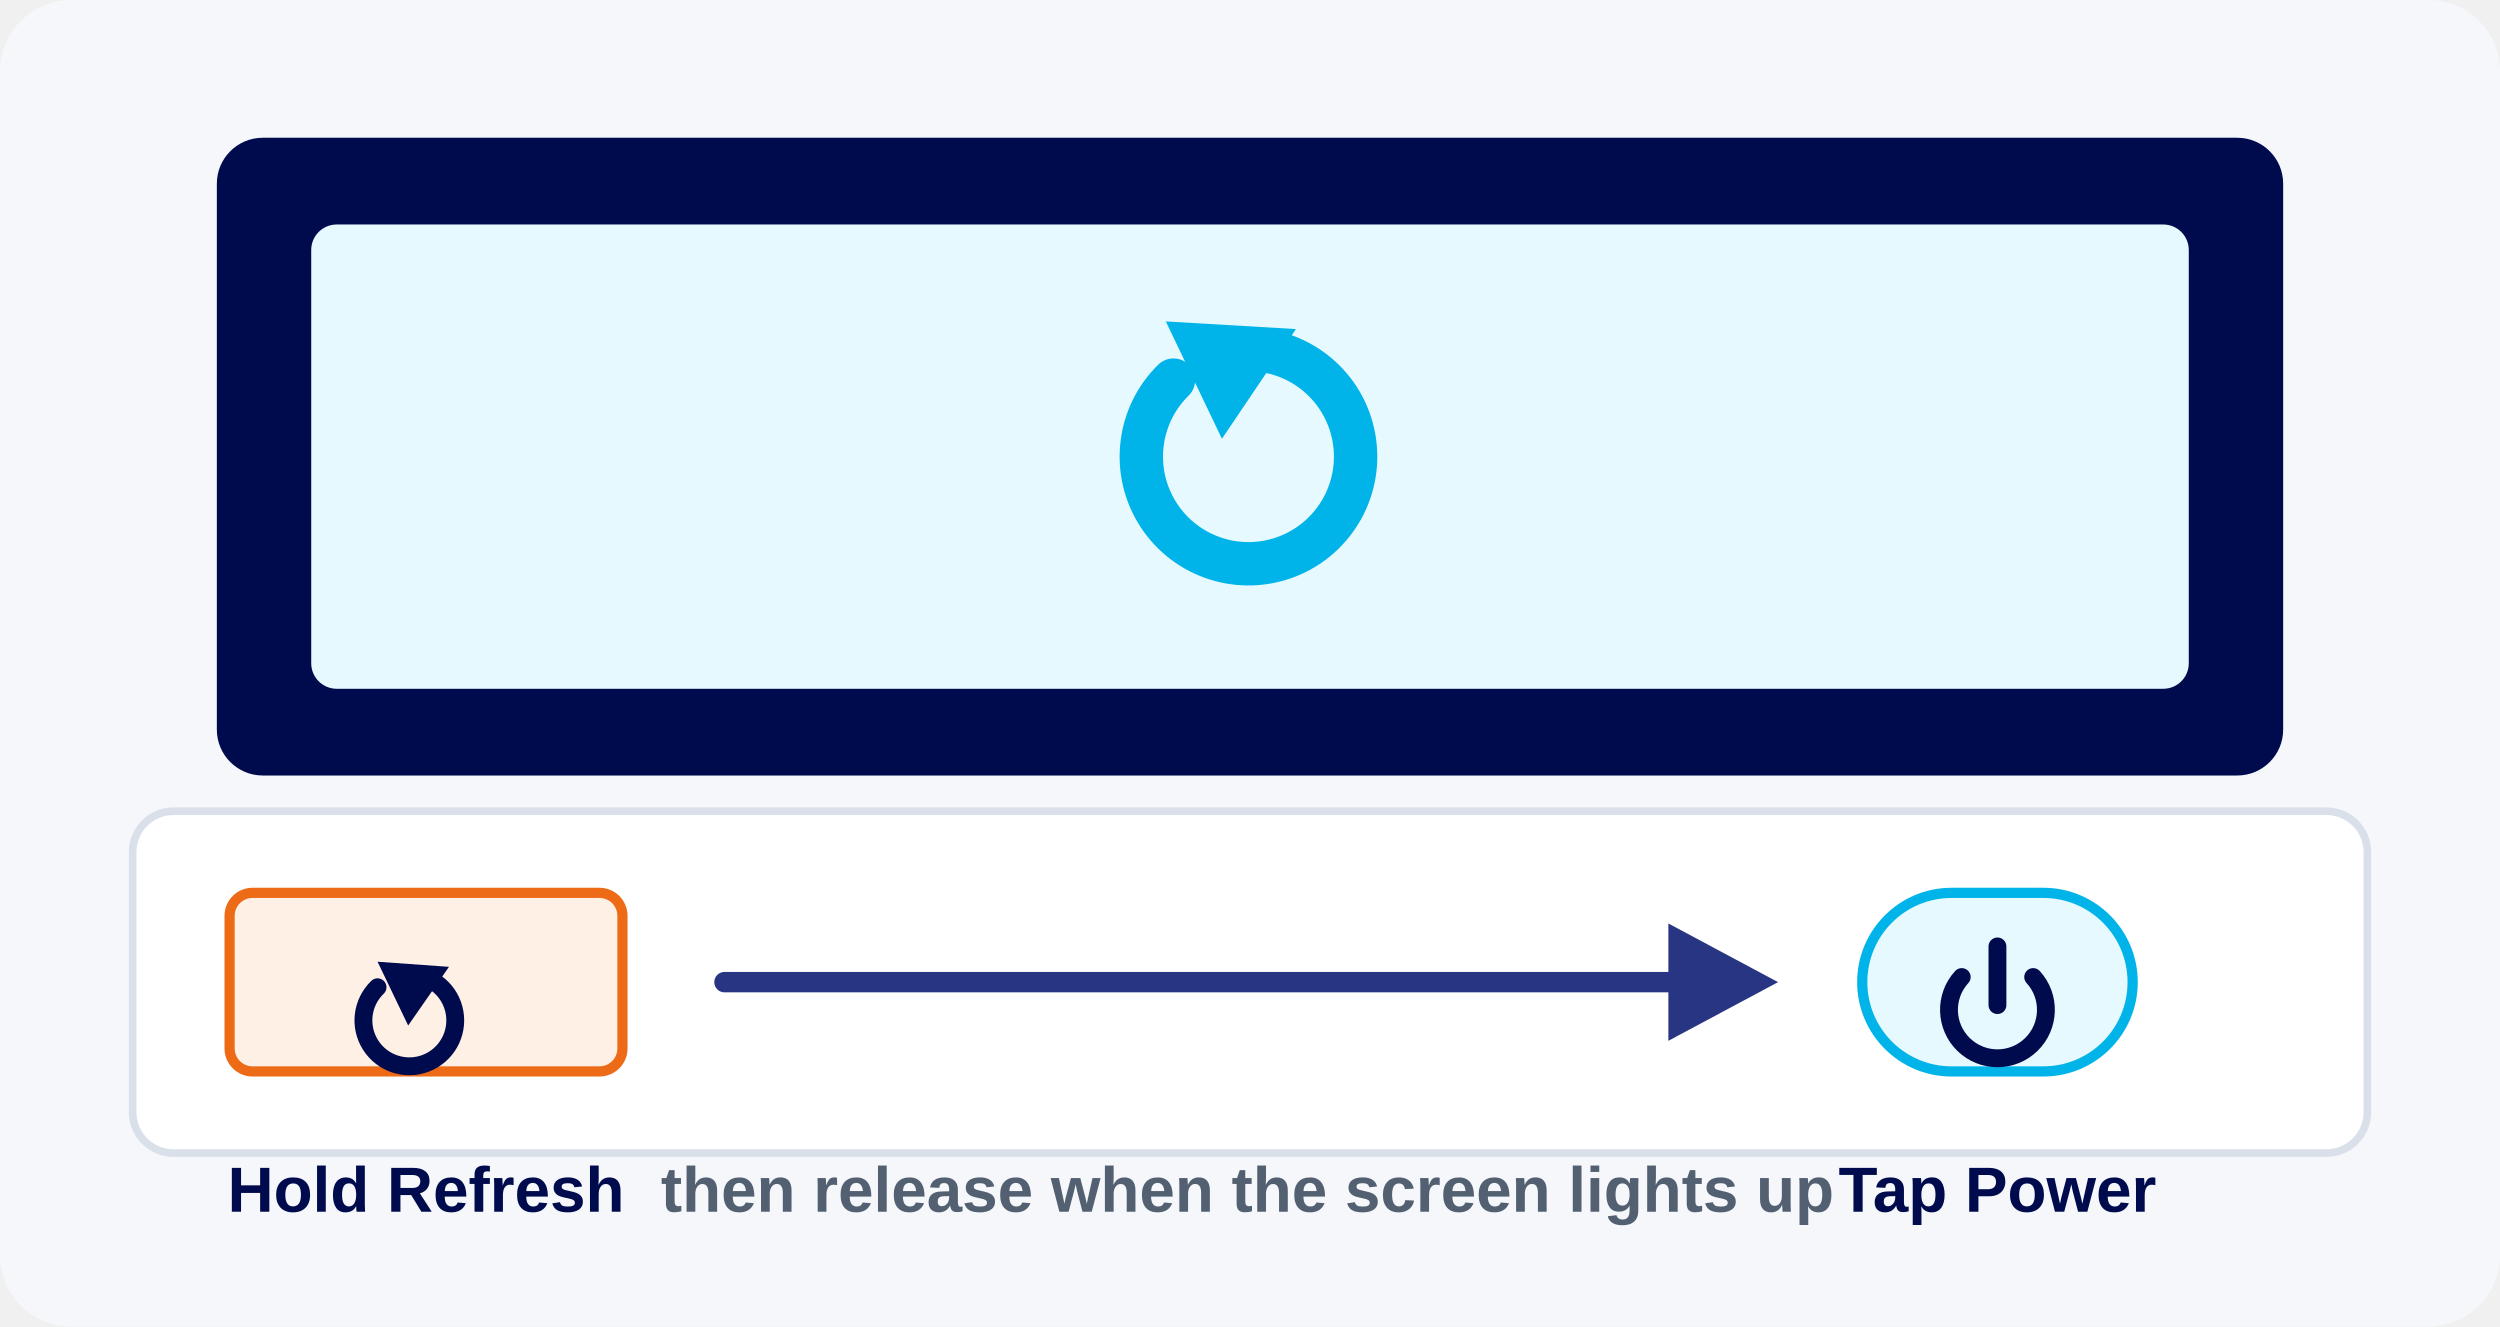
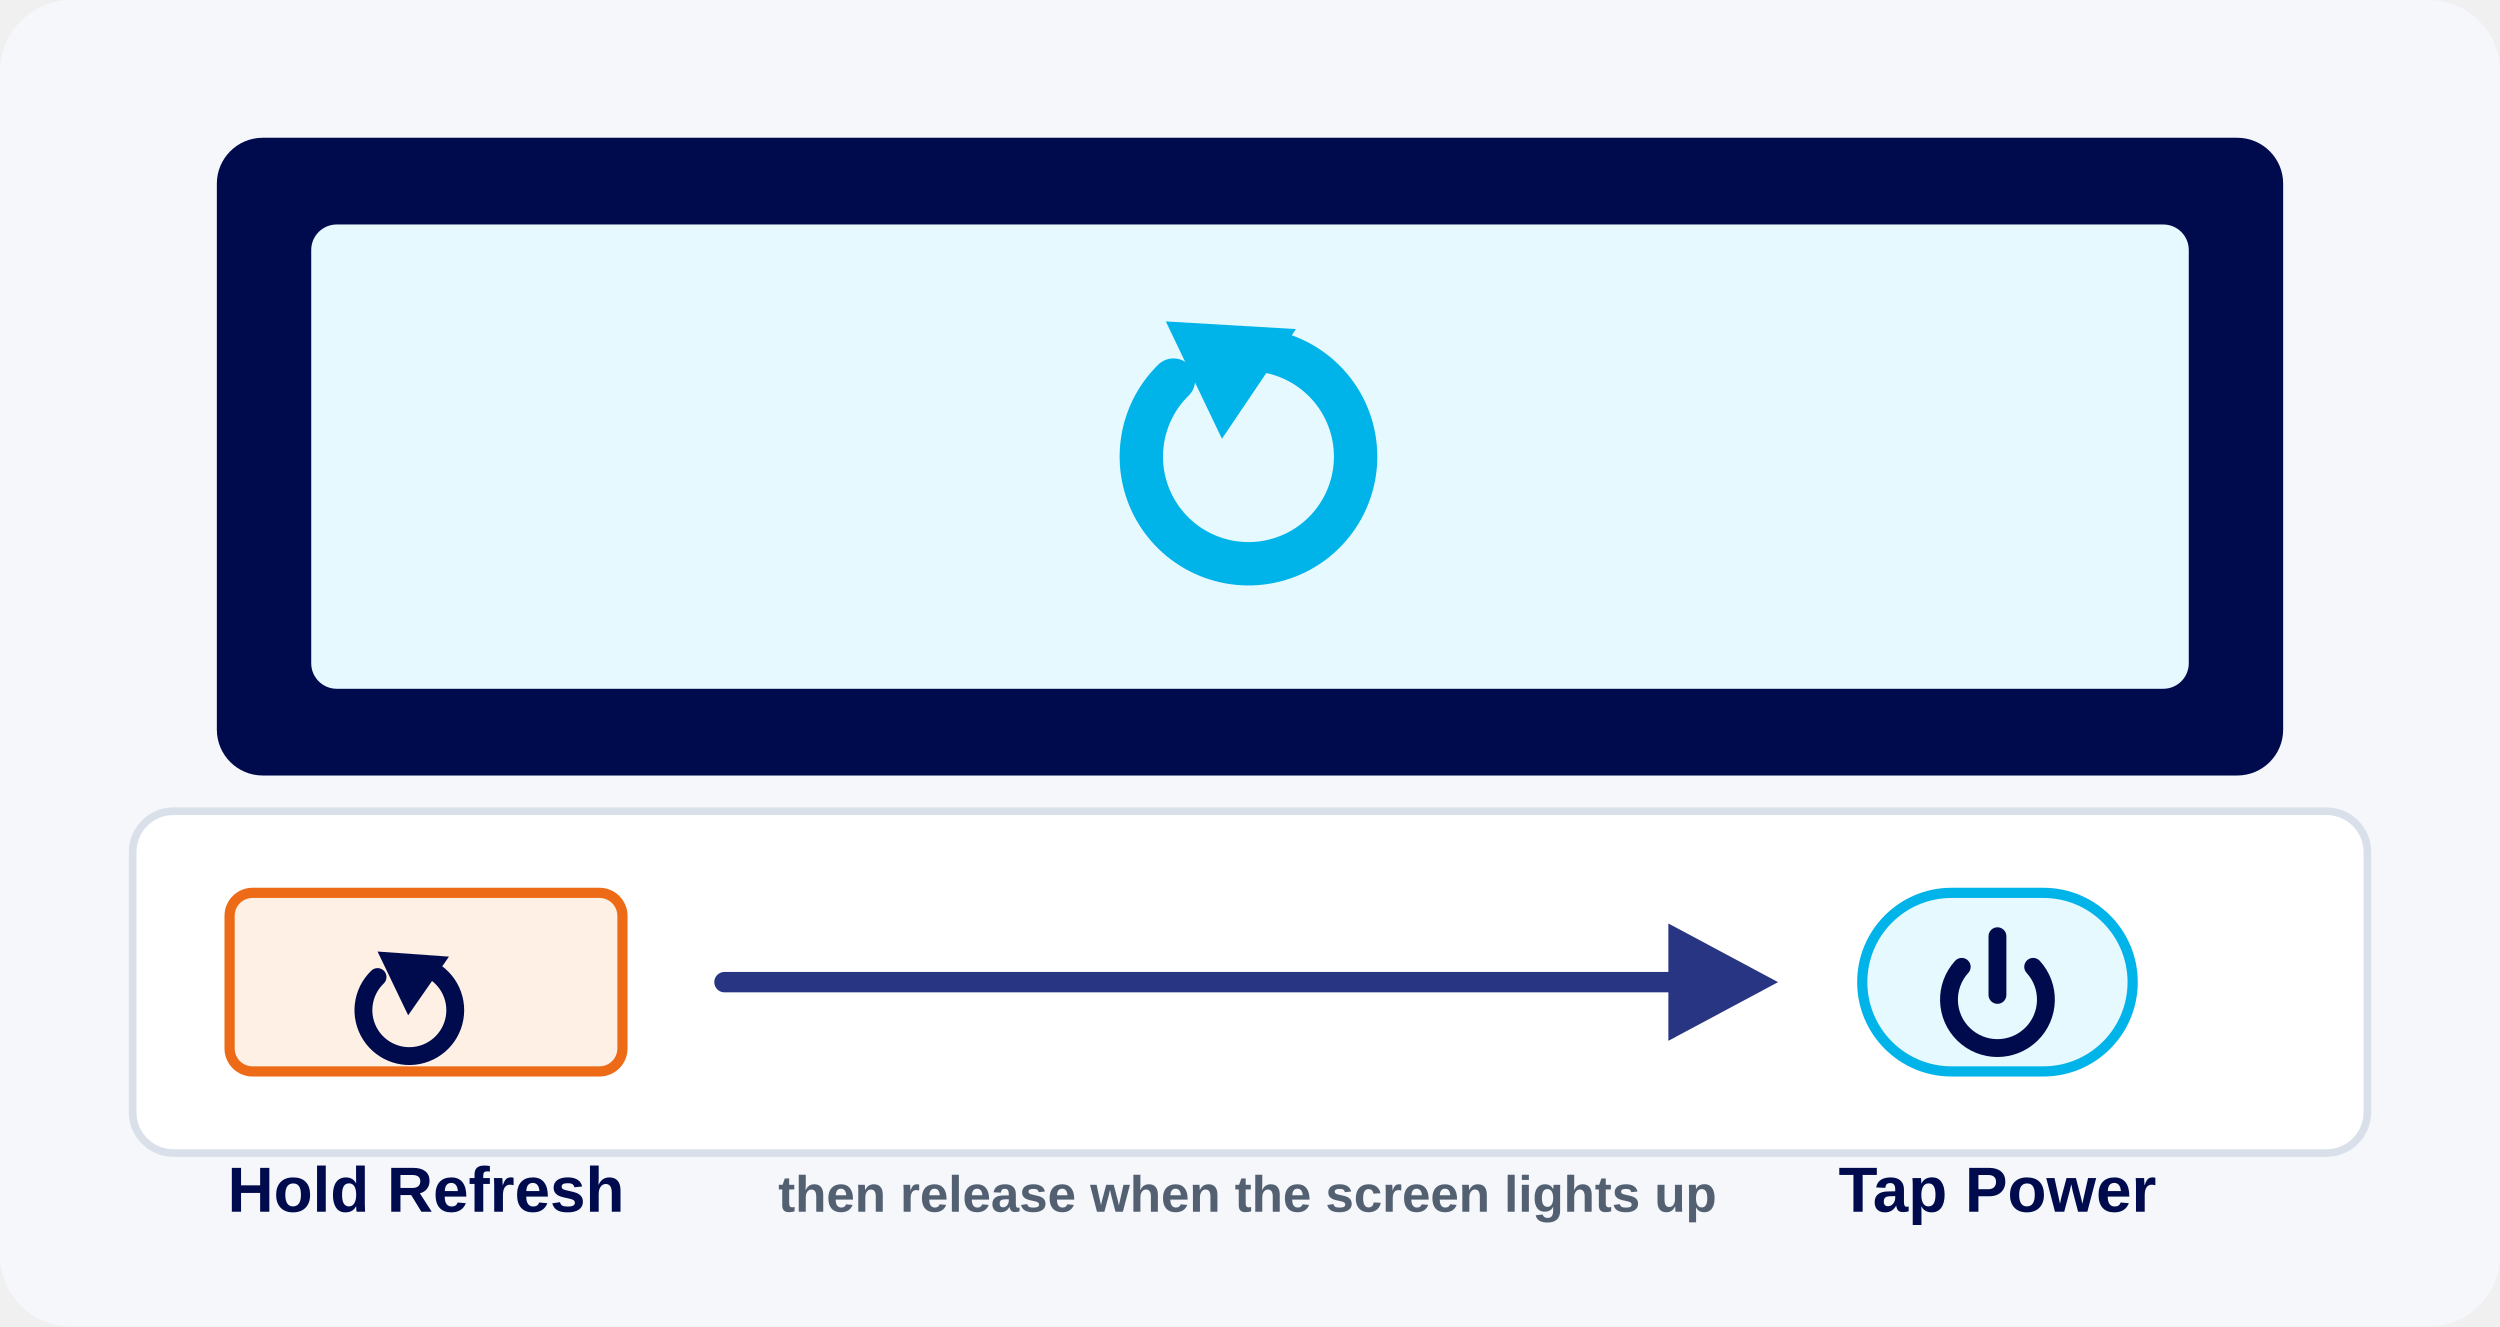
<svg xmlns="http://www.w3.org/2000/svg" viewBox="0 0 980 520" role="img" aria-labelledby="title desc">
  <rect width="980" height="520" rx="28" fill="#f5f7fb" />
  <rect x="85" y="54" width="810" height="250" rx="18" fill="#000b4d" />
  <rect x="122" y="88" width="736" height="182" rx="10" fill="#e5f9ff" />
  <path d="M490 137a42 42 0 1 1-30 12" fill="none" stroke="#00b3e8" stroke-width="17" stroke-linecap="round" />
  <path d="M457 126l51 3-29 43z" fill="#00b3e8" />
  <rect x="52" y="318" width="876" height="134" rx="16" fill="#fff" stroke="#d9e0ea" stroke-width="3" />
  <rect x="90" y="350" width="154" height="70" rx="9" fill="#fff0e6" stroke="#ed6b17" stroke-width="4" />
-   <path d="M161 382a18 18 0 1 1-13 5" fill="none" stroke="#000b4d" stroke-width="7" stroke-linecap="round" />
-   <path d="M148 377l28 2-16 23z" fill="#000b4d" />
+   <path d="M161 378a18 18 0 1 1-13 5" fill="none" stroke="#000b4d" stroke-width="7" stroke-linecap="round" />
+   <path d="M148 373l28 2-16 23z" fill="#000b4d" />
  <text x="167" y="475" text-anchor="middle" font-family="Arial, Helvetica, sans-serif" font-size="25" font-weight="700" fill="#000b4d">Hold Refresh</text>
  <rect x="730" y="350" width="106" height="70" rx="35" fill="#e5f9ff" stroke="#00b3e8" stroke-width="4" />
-   <path d="M783 371v23" stroke="#000b4d" stroke-width="7" stroke-linecap="round" />
-   <path d="M769 383a19 19 0 1 0 28 0" fill="none" stroke="#000b4d" stroke-width="7" stroke-linecap="round" />
+   <path d="M783 367v23" stroke="#000b4d" stroke-width="7" stroke-linecap="round" />
+   <path d="M769 379a19 19 0 1 0 28 0" fill="none" stroke="#000b4d" stroke-width="7" stroke-linecap="round" />
  <text x="783" y="475" text-anchor="middle" font-family="Arial, Helvetica, sans-serif" font-size="25" font-weight="700" fill="#000b4d">Tap Power</text>
  <path d="M284 385h390" stroke="#283583" stroke-width="8" stroke-linecap="round" />
  <path d="M654 362l43 23-43 23z" fill="#283583" />
-   <text x="489" y="475" text-anchor="middle" font-family="Arial, Helvetica, sans-serif" font-size="25" font-weight="700" fill="#526071">then release when the screen lights up</text>
+   <text x="489" y="475" text-anchor="middle" font-family="Arial, Helvetica, sans-serif" font-size="20" font-weight="700" fill="#526071">then release when the screen lights up</text>
</svg>
